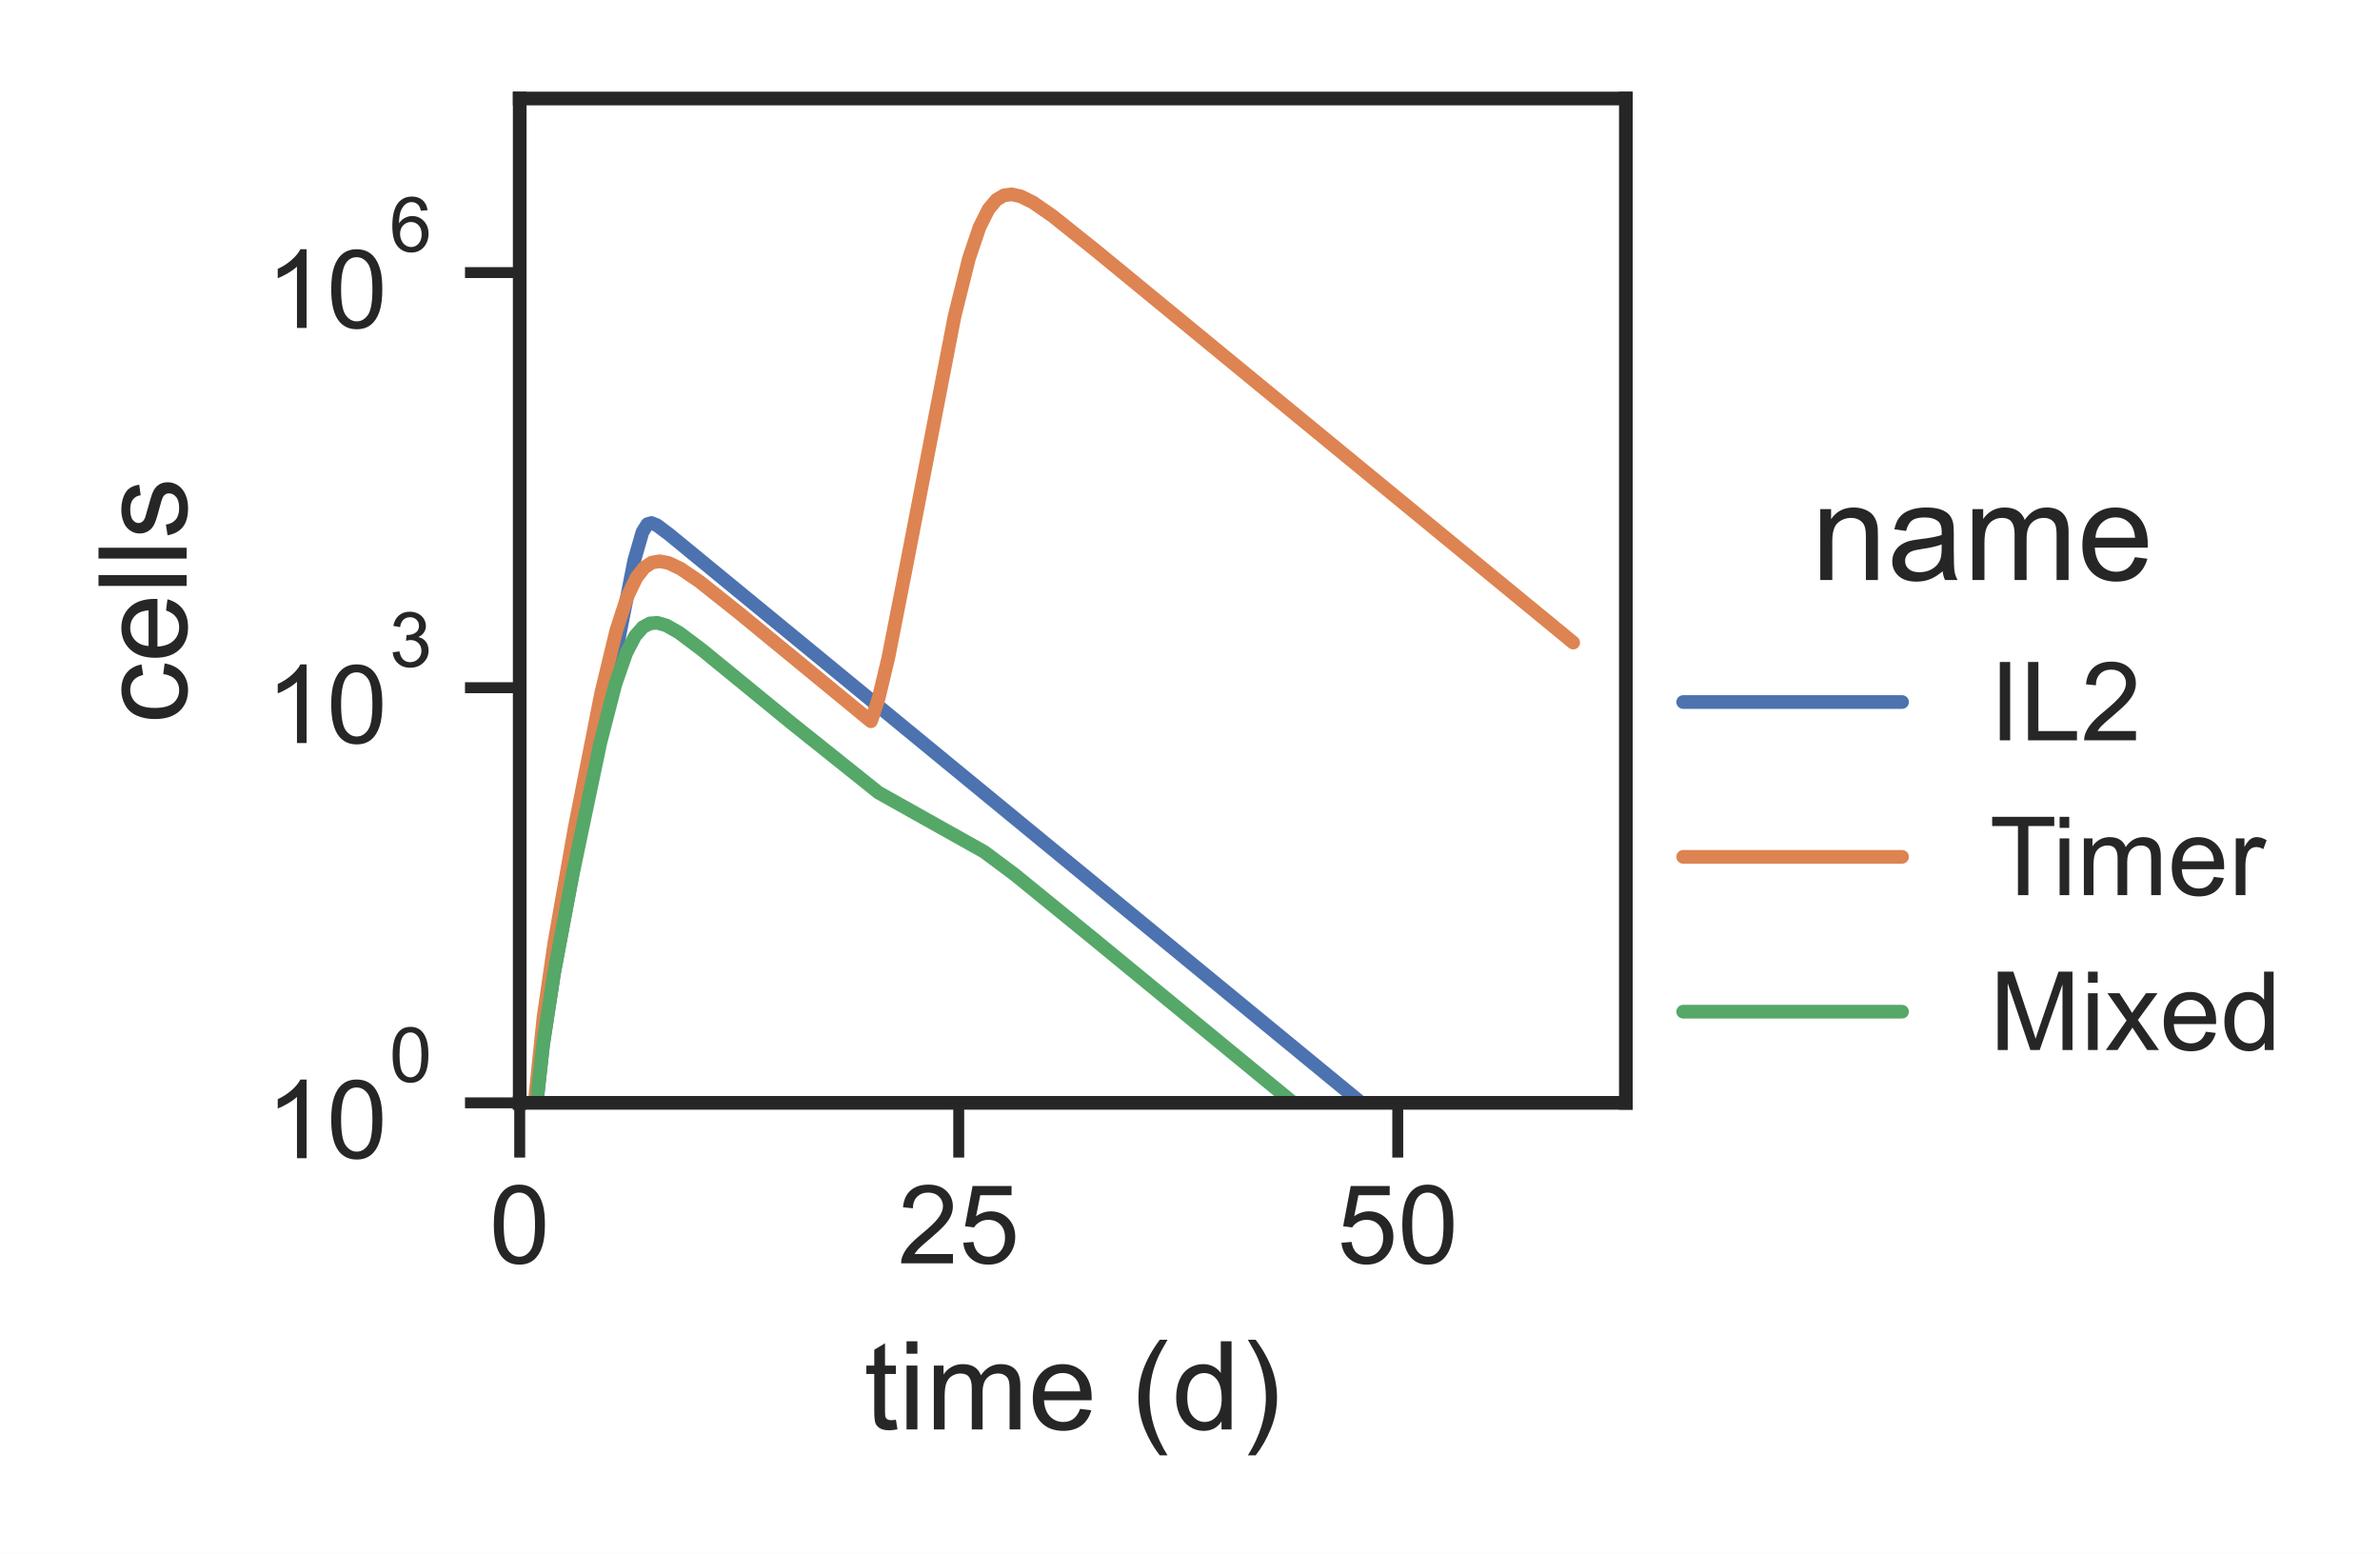
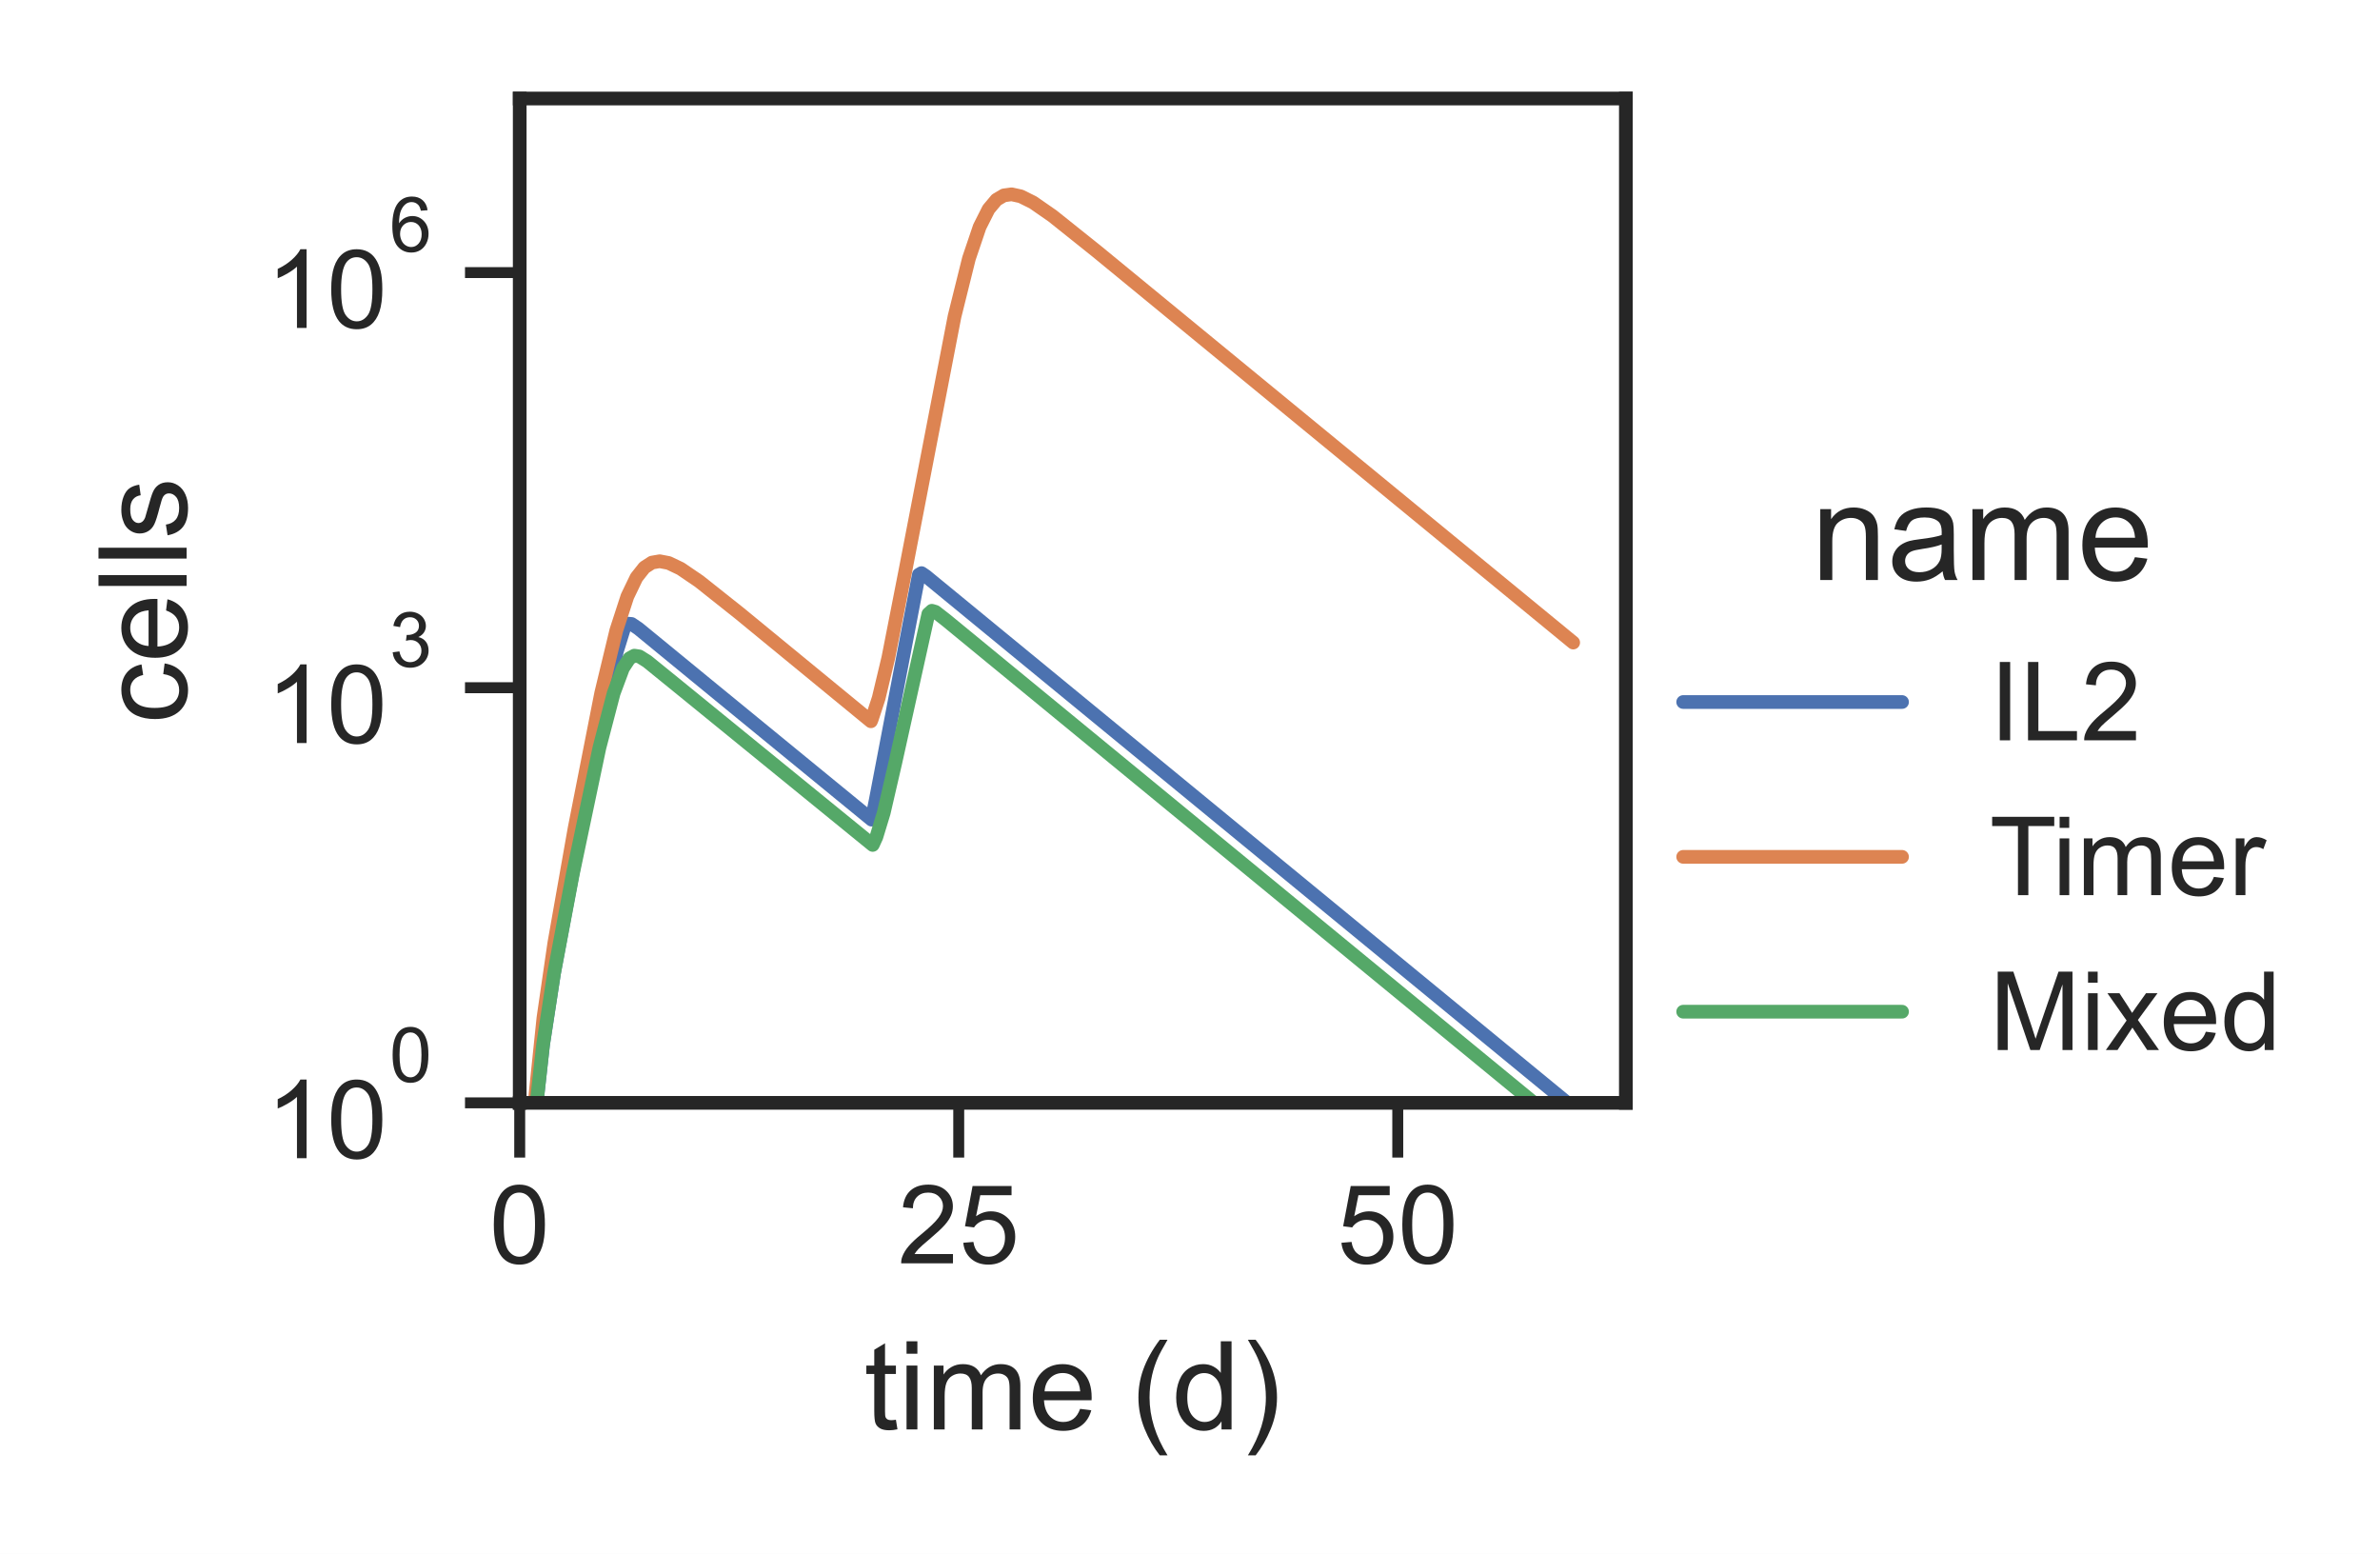
<svg xmlns="http://www.w3.org/2000/svg" xmlns:xlink="http://www.w3.org/1999/xlink" width="173.977pt" height="113.562pt" viewBox="0 0 173.977 113.562" version="1.1">
  <defs>
    <style type="text/css">*{stroke-linejoin: round; stroke-linecap: butt}</style>
  </defs>
  <g id="figure_1">
    <g id="patch_1">
      <path d="M 0 113.562  L 173.977 113.562  L 173.977 0  L 0 0  z " style="fill: #ffffff" />
    </g>
    <g id="axes_1">
      <g id="patch_2">
        <path d="M 37.991 80.6  L 118.85 80.6  L 118.85 7.2  L 37.991 7.2  z " style="fill: #ffffff" />
      </g>
      <g id="matplotlib.axis_1">
        <g id="xtick_1">
          <g id="line2d_1">
            <defs>
-               <path id="m848ea790c8" d="M 0 0  L 0 4  " style="stroke: #262626; stroke-width: 0.8" />
-             </defs>
-             <g>
-               <use xlink:href="#m848ea790c8" x="37.991" y="80.6" style="fill: #262626; stroke: #262626; stroke-width: 0.8" />
+               <path id="m6819cfc790" d="M 0 0  L 0 4  " style="stroke: #262626; stroke-width: 0.8" />
+             </defs>
+             <g>
+               <use xlink:href="#m6819cfc790" x="37.991" y="80.6" style="fill: #262626; stroke: #262626; stroke-width: 0.8" />
            </g>
          </g>
          <g id="text_1">
            <g style="fill: #262626" transform="translate(35.76641 92.32625)scale(0.08 -0.08)">
              <defs>
                <path id="ArialMT-30" d="M 266 2259  Q 266 3072 433 3567  Q 600 4063 929 4331  Q 1259 4600 1759 4600  Q 2128 4600 2406 4451  Q 2684 4303 2865 4023  Q 3047 3744 3150 3342  Q 3253 2941 3253 2259  Q 3253 1453 3087 958  Q 2922 463 2592 192  Q 2263 -78 1759 -78  Q 1097 -78 719 397  Q 266 969 266 2259  z M 844 2259  Q 844 1131 1108 757  Q 1372 384 1759 384  Q 2147 384 2411 759  Q 2675 1134 2675 2259  Q 2675 3391 2411 3762  Q 2147 4134 1753 4134  Q 1366 4134 1134 3806  Q 844 3388 844 2259  z " transform="scale(0.015625)" />
              </defs>
              <use xlink:href="#ArialMT-30" />
            </g>
          </g>
        </g>
        <g id="xtick_2">
          <g id="line2d_2">
            <g>
-               <use xlink:href="#m848ea790c8" x="70.083" y="80.6" style="fill: #262626; stroke: #262626; stroke-width: 0.8" />
+               <use xlink:href="#m6819cfc790" x="70.083" y="80.6" style="fill: #262626; stroke: #262626; stroke-width: 0.8" />
            </g>
          </g>
          <g id="text_2">
            <g style="fill: #262626" transform="translate(65.63442 92.32625)scale(0.08 -0.08)">
              <defs>
                <path id="ArialMT-32" d="M 3222 541  L 3222 0  L 194 0  Q 188 203 259 391  Q 375 700 629 1000  Q 884 1300 1366 1694  Q 2113 2306 2375 2664  Q 2638 3022 2638 3341  Q 2638 3675 2398 3904  Q 2159 4134 1775 4134  Q 1369 4134 1125 3890  Q 881 3647 878 3216  L 300 3275  Q 359 3922 746 4261  Q 1134 4600 1788 4600  Q 2447 4600 2831 4234  Q 3216 3869 3216 3328  Q 3216 3053 3103 2787  Q 2991 2522 2730 2228  Q 2469 1934 1863 1422  Q 1356 997 1212 845  Q 1069 694 975 541  L 3222 541  z " transform="scale(0.015625)" />
                <path id="ArialMT-35" d="M 266 1200  L 856 1250  Q 922 819 1161 601  Q 1400 384 1738 384  Q 2144 384 2425 690  Q 2706 997 2706 1503  Q 2706 1984 2436 2262  Q 2166 2541 1728 2541  Q 1456 2541 1237 2417  Q 1019 2294 894 2097  L 366 2166  L 809 4519  L 3088 4519  L 3088 3981  L 1259 3981  L 1013 2750  Q 1425 3038 1878 3038  Q 2478 3038 2890 2622  Q 3303 2206 3303 1553  Q 3303 931 2941 478  Q 2500 -78 1738 -78  Q 1113 -78 717 272  Q 322 622 266 1200  z " transform="scale(0.015625)" />
              </defs>
              <use xlink:href="#ArialMT-32" />
              <use xlink:href="#ArialMT-35" x="55.615" />
            </g>
          </g>
        </g>
        <g id="xtick_3">
          <g id="line2d_3">
            <g>
-               <use xlink:href="#m848ea790c8" x="102.176" y="80.6" style="fill: #262626; stroke: #262626; stroke-width: 0.8" />
+               <use xlink:href="#m6819cfc790" x="102.176" y="80.6" style="fill: #262626; stroke: #262626; stroke-width: 0.8" />
            </g>
          </g>
          <g id="text_3">
            <g style="fill: #262626" transform="translate(97.7268 92.32625)scale(0.08 -0.08)">
              <use xlink:href="#ArialMT-35" />
              <use xlink:href="#ArialMT-30" x="55.615" />
            </g>
          </g>
        </g>
        <g id="text_4">
          <g style="fill: #262626" transform="translate(63.17037 104.468)scale(0.09 -0.09)">
            <defs>
              <path id="ArialMT-74" d="M 1650 503  L 1731 6  Q 1494 -44 1306 -44  Q 1000 -44 831 53  Q 663 150 594 308  Q 525 466 525 972  L 525 2881  L 113 2881  L 113 3319  L 525 3319  L 525 4141  L 1084 4478  L 1084 3319  L 1650 3319  L 1650 2881  L 1084 2881  L 1084 941  Q 1084 700 1114 631  Q 1144 563 1211 522  Q 1278 481 1403 481  Q 1497 481 1650 503  z " transform="scale(0.015625)" />
              <path id="ArialMT-69" d="M 425 3934  L 425 4581  L 988 4581  L 988 3934  L 425 3934  z M 425 0  L 425 3319  L 988 3319  L 988 0  L 425 0  z " transform="scale(0.015625)" />
              <path id="ArialMT-6d" d="M 422 0  L 422 3319  L 925 3319  L 925 2853  Q 1081 3097 1340 3245  Q 1600 3394 1931 3394  Q 2300 3394 2536 3241  Q 2772 3088 2869 2813  Q 3263 3394 3894 3394  Q 4388 3394 4653 3120  Q 4919 2847 4919 2278  L 4919 0  L 4359 0  L 4359 2091  Q 4359 2428 4304 2576  Q 4250 2725 4106 2815  Q 3963 2906 3769 2906  Q 3419 2906 3187 2673  Q 2956 2441 2956 1928  L 2956 0  L 2394 0  L 2394 2156  Q 2394 2531 2256 2718  Q 2119 2906 1806 2906  Q 1569 2906 1367 2781  Q 1166 2656 1075 2415  Q 984 2175 984 1722  L 984 0  L 422 0  z " transform="scale(0.015625)" />
              <path id="ArialMT-65" d="M 2694 1069  L 3275 997  Q 3138 488 2766 206  Q 2394 -75 1816 -75  Q 1088 -75 661 373  Q 234 822 234 1631  Q 234 2469 665 2931  Q 1097 3394 1784 3394  Q 2450 3394 2872 2941  Q 3294 2488 3294 1666  Q 3294 1616 3291 1516  L 816 1516  Q 847 969 1125 678  Q 1403 388 1819 388  Q 2128 388 2347 550  Q 2566 713 2694 1069  z M 847 1978  L 2700 1978  Q 2663 2397 2488 2606  Q 2219 2931 1791 2931  Q 1403 2931 1139 2672  Q 875 2413 847 1978  z " transform="scale(0.015625)" />
              <path id="ArialMT-20" transform="scale(0.015625)" />
              <path id="ArialMT-28" d="M 1497 -1347  Q 1031 -759 709 28  Q 388 816 388 1659  Q 388 2403 628 3084  Q 909 3875 1497 4659  L 1900 4659  Q 1522 4009 1400 3731  Q 1209 3300 1100 2831  Q 966 2247 966 1656  Q 966 153 1900 -1347  L 1497 -1347  z " transform="scale(0.015625)" />
              <path id="ArialMT-64" d="M 2575 0  L 2575 419  Q 2259 -75 1647 -75  Q 1250 -75 917 144  Q 584 363 401 755  Q 219 1147 219 1656  Q 219 2153 384 2558  Q 550 2963 881 3178  Q 1213 3394 1622 3394  Q 1922 3394 2156 3267  Q 2391 3141 2538 2938  L 2538 4581  L 3097 4581  L 3097 0  L 2575 0  z M 797 1656  Q 797 1019 1065 703  Q 1334 388 1700 388  Q 2069 388 2326 689  Q 2584 991 2584 1609  Q 2584 2291 2321 2609  Q 2059 2928 1675 2928  Q 1300 2928 1048 2622  Q 797 2316 797 1656  z " transform="scale(0.015625)" />
              <path id="ArialMT-29" d="M 791 -1347  L 388 -1347  Q 1322 153 1322 1656  Q 1322 2244 1188 2822  Q 1081 3291 891 3722  Q 769 4003 388 4659  L 791 4659  Q 1378 3875 1659 3084  Q 1900 2403 1900 1659  Q 1900 816 1576 28  Q 1253 -759 791 -1347  z " transform="scale(0.015625)" />
            </defs>
            <use xlink:href="#ArialMT-74" />
            <use xlink:href="#ArialMT-69" x="27.783" />
            <use xlink:href="#ArialMT-6d" x="50" />
            <use xlink:href="#ArialMT-65" x="133.301" />
            <use xlink:href="#ArialMT-20" x="188.916" />
            <use xlink:href="#ArialMT-28" x="216.699" />
            <use xlink:href="#ArialMT-64" x="250" />
            <use xlink:href="#ArialMT-29" x="305.615" />
          </g>
        </g>
      </g>
      <g id="matplotlib.axis_2">
        <g id="ytick_1">
          <g id="line2d_4">
            <defs>
-               <path id="mcb3d58c9c1" d="M 0 0  L -4 0  " style="stroke: #262626; stroke-width: 0.8" />
-             </defs>
-             <g>
-               <use xlink:href="#mcb3d58c9c1" x="37.991" y="80.6" style="fill: #262626; stroke: #262626; stroke-width: 0.8" />
+               <path id="m548bc4e34b" d="M 0 0  L -4 0  " style="stroke: #262626; stroke-width: 0.8" />
+             </defs>
+             <g>
+               <use xlink:href="#m548bc4e34b" x="37.991" y="80.6" style="fill: #262626; stroke: #262626; stroke-width: 0.8" />
            </g>
          </g>
          <g id="text_5">
            <g style="fill: #262626" transform="translate(19.43078 84.725)scale(0.08 -0.08)">
              <defs>
                <path id="ArialMT-31" d="M 2384 0  L 1822 0  L 1822 3584  Q 1619 3391 1289 3197  Q 959 3003 697 2906  L 697 3450  Q 1169 3672 1522 3987  Q 1875 4303 2022 4600  L 2384 4600  L 2384 0  z " transform="scale(0.015625)" />
              </defs>
              <use xlink:href="#ArialMT-31" transform="translate(0 0.99375)" />
              <use xlink:href="#ArialMT-30" transform="translate(55.61523 0.99375)" />
              <use xlink:href="#ArialMT-30" transform="translate(112.9728 70.6875)scale(0.7)" />
            </g>
          </g>
        </g>
        <g id="ytick_2">
          <g id="line2d_5">
            <g>
-               <use xlink:href="#mcb3d58c9c1" x="37.991" y="50.26" style="fill: #262626; stroke: #262626; stroke-width: 0.8" />
+               <use xlink:href="#m548bc4e34b" x="37.991" y="50.26" style="fill: #262626; stroke: #262626; stroke-width: 0.8" />
            </g>
          </g>
          <g id="text_6">
-             <g style="fill: #262626" transform="translate(19.43078 54.38517)scale(0.08 -0.08)">
+             <g style="fill: #262626" transform="translate(19.43078 54.38478)scale(0.08 -0.08)">
              <defs>
                <path id="ArialMT-33" d="M 269 1209  L 831 1284  Q 928 806 1161 595  Q 1394 384 1728 384  Q 2125 384 2398 659  Q 2672 934 2672 1341  Q 2672 1728 2419 1979  Q 2166 2231 1775 2231  Q 1616 2231 1378 2169  L 1441 2663  Q 1497 2656 1531 2656  Q 1891 2656 2178 2843  Q 2466 3031 2466 3422  Q 2466 3731 2256 3934  Q 2047 4138 1716 4138  Q 1388 4138 1169 3931  Q 950 3725 888 3313  L 325 3413  Q 428 3978 793 4289  Q 1159 4600 1703 4600  Q 2078 4600 2393 4439  Q 2709 4278 2876 4000  Q 3044 3722 3044 3409  Q 3044 3113 2884 2869  Q 2725 2625 2413 2481  Q 2819 2388 3044 2092  Q 3269 1797 3269 1353  Q 3269 753 2831 336  Q 2394 -81 1725 -81  Q 1122 -81 723 278  Q 325 638 269 1209  z " transform="scale(0.015625)" />
              </defs>
              <use xlink:href="#ArialMT-31" transform="translate(0 0.99375)" />
              <use xlink:href="#ArialMT-30" transform="translate(55.61523 0.99375)" />
              <use xlink:href="#ArialMT-33" transform="translate(112.9728 70.6875)scale(0.7)" />
            </g>
          </g>
        </g>
        <g id="ytick_3">
          <g id="line2d_6">
            <g>
-               <use xlink:href="#mcb3d58c9c1" x="37.991" y="19.92" style="fill: #262626; stroke: #262626; stroke-width: 0.8" />
+               <use xlink:href="#m548bc4e34b" x="37.991" y="19.92" style="fill: #262626; stroke: #262626; stroke-width: 0.8" />
            </g>
          </g>
          <g id="text_7">
-             <g style="fill: #262626" transform="translate(19.43078 24.04534)scale(0.08 -0.08)">
+             <g style="fill: #262626" transform="translate(19.43078 24.04456)scale(0.08 -0.08)">
              <defs>
                <path id="ArialMT-36" d="M 3184 3459  L 2625 3416  Q 2550 3747 2413 3897  Q 2184 4138 1850 4138  Q 1581 4138 1378 3988  Q 1113 3794 959 3422  Q 806 3050 800 2363  Q 1003 2672 1297 2822  Q 1591 2972 1913 2972  Q 2475 2972 2870 2558  Q 3266 2144 3266 1488  Q 3266 1056 3080 686  Q 2894 316 2569 119  Q 2244 -78 1831 -78  Q 1128 -78 684 439  Q 241 956 241 2144  Q 241 3472 731 4075  Q 1159 4600 1884 4600  Q 2425 4600 2770 4297  Q 3116 3994 3184 3459  z M 888 1484  Q 888 1194 1011 928  Q 1134 663 1356 523  Q 1578 384 1822 384  Q 2178 384 2434 671  Q 2691 959 2691 1453  Q 2691 1928 2437 2201  Q 2184 2475 1800 2475  Q 1419 2475 1153 2201  Q 888 1928 888 1484  z " transform="scale(0.015625)" />
              </defs>
              <use xlink:href="#ArialMT-31" transform="translate(0 0.99375)" />
              <use xlink:href="#ArialMT-30" transform="translate(55.61523 0.99375)" />
              <use xlink:href="#ArialMT-36" transform="translate(112.9728 70.6875)scale(0.7)" />
            </g>
          </g>
        </g>
        <g id="text_8">
          <g style="fill: #262626" transform="translate(13.64203 52.90211)rotate(-90)scale(0.09 -0.09)">
            <defs>
              <path id="ArialMT-63" d="M 2588 1216  L 3141 1144  Q 3050 572 2676 248  Q 2303 -75 1759 -75  Q 1078 -75 664 370  Q 250 816 250 1647  Q 250 2184 428 2587  Q 606 2991 970 3192  Q 1334 3394 1763 3394  Q 2303 3394 2647 3120  Q 2991 2847 3088 2344  L 2541 2259  Q 2463 2594 2264 2762  Q 2066 2931 1784 2931  Q 1359 2931 1093 2626  Q 828 2322 828 1663  Q 828 994 1084 691  Q 1341 388 1753 388  Q 2084 388 2306 591  Q 2528 794 2588 1216  z " transform="scale(0.015625)" />
              <path id="ArialMT-6c" d="M 409 0  L 409 4581  L 972 4581  L 972 0  L 409 0  z " transform="scale(0.015625)" />
              <path id="ArialMT-73" d="M 197 991  L 753 1078  Q 800 744 1014 566  Q 1228 388 1613 388  Q 2000 388 2187 545  Q 2375 703 2375 916  Q 2375 1106 2209 1216  Q 2094 1291 1634 1406  Q 1016 1563 777 1677  Q 538 1791 414 1992  Q 291 2194 291 2438  Q 291 2659 392 2848  Q 494 3038 669 3163  Q 800 3259 1026 3326  Q 1253 3394 1513 3394  Q 1903 3394 2198 3281  Q 2494 3169 2634 2976  Q 2775 2784 2828 2463  L 2278 2388  Q 2241 2644 2061 2787  Q 1881 2931 1553 2931  Q 1166 2931 1000 2803  Q 834 2675 834 2503  Q 834 2394 903 2306  Q 972 2216 1119 2156  Q 1203 2125 1616 2013  Q 2213 1853 2448 1751  Q 2684 1650 2818 1456  Q 2953 1263 2953 975  Q 2953 694 2789 445  Q 2625 197 2315 61  Q 2006 -75 1616 -75  Q 969 -75 630 194  Q 291 463 197 991  z " transform="scale(0.015625)" />
            </defs>
            <use xlink:href="#ArialMT-63" />
            <use xlink:href="#ArialMT-65" x="50" />
            <use xlink:href="#ArialMT-6c" x="105.615" />
            <use xlink:href="#ArialMT-6c" x="127.832" />
            <use xlink:href="#ArialMT-73" x="150.049" />
          </g>
        </g>
      </g>
      <g id="PolyCollection_1">
        <defs>
-           <path id="mb08a5c6ad1" d="M 63.665 -62.4  L 63.665 -62.389  L 63.665 -62.4  L 63.665 -62.4  z " style="stroke: #4c72b0; stroke-opacity: 0.2; stroke-width: 0.24" />
+           <path id="mfc391d7204" d="M 63.665 -53.672  L 63.665 -53.661  L 63.665 -53.672  L 63.665 -53.672  z " style="stroke: #4c72b0; stroke-opacity: 0.2; stroke-width: 0.24" />
        </defs>
-         <g clip-path="url(#pf086598f70)">
-           <use xlink:href="#mb08a5c6ad1" x="0" y="113.562" style="fill: #4c72b0; fill-opacity: 0.2; stroke: #4c72b0; stroke-opacity: 0.2; stroke-width: 0.24" />
+         <g clip-path="url(#p851b0c6162)">
+           <use xlink:href="#mfc391d7204" x="0" y="113.562" style="fill: #4c72b0; fill-opacity: 0.2; stroke: #4c72b0; stroke-opacity: 0.2; stroke-width: 0.24" />
        </g>
      </g>
      <g id="PolyCollection_2">
        <defs>
-           <path id="mec70984470" d="M 63.665 -60.854  L 63.665 -60.844  L 63.665 -60.854  L 63.665 -60.854  z " style="stroke: #dd8452; stroke-opacity: 0.2; stroke-width: 0.24" />
+           <path id="m740ef45f39" d="M 63.665 -60.855  L 63.665 -60.844  L 63.665 -60.855  L 63.665 -60.855  z " style="stroke: #dd8452; stroke-opacity: 0.2; stroke-width: 0.24" />
        </defs>
-         <g clip-path="url(#pf086598f70)">
-           <use xlink:href="#mec70984470" x="0" y="113.562" style="fill: #dd8452; fill-opacity: 0.2; stroke: #dd8452; stroke-opacity: 0.2; stroke-width: 0.24" />
+         <g clip-path="url(#p851b0c6162)">
+           <use xlink:href="#m740ef45f39" x="0" y="113.562" style="fill: #dd8452; fill-opacity: 0.2; stroke: #dd8452; stroke-opacity: 0.2; stroke-width: 0.24" />
        </g>
      </g>
      <g id="PolyCollection_3">
        <defs>
-           <path id="m46a3038420" d="M 63.665 -55.949  L 63.665 -55.939  L 63.665 -55.949  L 63.665 -55.949  z " style="stroke: #55a868; stroke-opacity: 0.2; stroke-width: 0.24" />
+           <path id="mcb1ffe80cb" d="M 63.665 -51.819  L 63.665 -51.809  L 63.665 -51.819  L 63.665 -51.819  z " style="stroke: #55a868; stroke-opacity: 0.2; stroke-width: 0.24" />
        </defs>
-         <g clip-path="url(#pf086598f70)">
-           <use xlink:href="#m46a3038420" x="0" y="113.562" style="fill: #55a868; fill-opacity: 0.2; stroke: #55a868; stroke-opacity: 0.2; stroke-width: 0.24" />
+         <g clip-path="url(#p851b0c6162)">
+           <use xlink:href="#mcb1ffe80cb" x="0" y="113.562" style="fill: #55a868; fill-opacity: 0.2; stroke: #55a868; stroke-opacity: 0.2; stroke-width: 0.24" />
        </g>
      </g>
      <g id="line2d_7">
-         <path d="M 38.118 114.562  L 38.35 97.624  L 38.684 87.922  L 39.108 81.7  L 39.698 76.353  L 40.507 71.069  L 42.022 62.939  L 46.36 40.977  L 46.964 38.881  L 47.323 38.312  L 47.618 38.222  L 48.004 38.374  L 48.915 39.056  L 59.775 47.969  L 115 93.327  L 115 93.327  " clip-path="url(#pf086598f70)" style="fill: none; stroke: #4c72b0; stroke-linecap: round" />
+         <path d="M 38.118 114.562  L 38.35 97.624  L 38.684 87.922  L 39.108 81.7  L 39.698 76.35  L 40.507 71.067  L 42.022 62.946  L 45.09 47.618  L 45.616 45.917  L 45.911 45.579  L 46.168 45.601  L 46.669 45.94  L 51.765 50.119  L 63.716 59.903  L 63.742 59.839  L 64.011 58.493  L 67.169 41.997  L 67.362 41.886  L 67.683 42.105  L 83.588 55.165  L 115 80.96  L 115 80.96  " clip-path="url(#p851b0c6162)" style="fill: none; stroke: #4c72b0; stroke-linecap: round" />
      </g>
      <g id="line2d_8">
-         <path d="M 38.118 114.562  L 38.35 97.436  L 38.697 87.048  L 39.146 79.981  L 39.724 74.387  L 40.52 68.922  L 41.996 60.569  L 43.947 50.652  L 45.051 46.075  L 45.86 43.591  L 46.527 42.206  L 47.105 41.474  L 47.657 41.116  L 48.222 41.018  L 48.877 41.143  L 49.749 41.559  L 51.11 42.485  L 54.05 44.819  L 63.665 52.713  L 63.716 52.594  L 64.23 51.025  L 64.936 48.07  L 66.181 41.726  L 69.775 23.13  L 70.828 18.895  L 71.611 16.582  L 72.265 15.286  L 72.843 14.598  L 73.382 14.279  L 73.947 14.202  L 74.615 14.348  L 75.513 14.794  L 76.938 15.783  L 80.173 18.368  L 115 46.961  L 115 46.961  " clip-path="url(#pf086598f70)" style="fill: none; stroke: #dd8452; stroke-linecap: round" />
+         <path d="M 38.118 114.562  L 38.35 97.436  L 38.697 87.048  L 39.146 79.981  L 39.724 74.387  L 40.52 68.922  L 41.996 60.569  L 43.947 50.652  L 45.051 46.074  L 45.86 43.59  L 46.527 42.205  L 47.105 41.473  L 47.657 41.116  L 48.222 41.018  L 48.877 41.143  L 49.749 41.559  L 51.11 42.485  L 54.05 44.819  L 63.665 52.713  L 63.716 52.594  L 64.23 51.025  L 64.936 48.07  L 66.181 41.726  L 69.775 23.129  L 70.828 18.894  L 71.611 16.581  L 72.265 15.285  L 72.843 14.597  L 73.382 14.279  L 73.947 14.201  L 74.615 14.347  L 75.513 14.793  L 76.938 15.782  L 80.173 18.367  L 115 46.961  L 115 46.961  " clip-path="url(#p851b0c6162)" style="fill: none; stroke: #dd8452; stroke-linecap: round" />
      </g>
      <g id="line2d_9">
-         <path d="M 38.118 114.562  L 38.35 97.624  L 38.684 87.922  L 39.108 81.701  L 39.698 76.359  L 40.494 71.171  L 41.868 63.892  L 43.883 54.294  L 44.987 49.999  L 45.783 47.716  L 46.425 46.484  L 46.989 45.84  L 47.516 45.559  L 48.055 45.519  L 48.71 45.708  L 49.634 46.233  L 51.29 47.475  L 57.811 52.806  L 64.217 57.925  L 71.945 62.255  L 74.165 63.91  L 79.852 68.541  L 115 97.402  L 115 97.402  " clip-path="url(#pf086598f70)" style="fill: none; stroke: #55a868; stroke-linecap: round" />
+         <path d="M 38.118 114.562  L 38.35 97.624  L 38.684 87.922  L 39.108 81.7  L 39.698 76.356  L 40.494 71.169  L 41.868 63.897  L 43.819 54.639  L 44.859 50.661  L 45.539 48.836  L 46.014 48.113  L 46.373 47.917  L 46.733 47.973  L 47.31 48.334  L 49.66 50.242  L 63.793 61.751  L 63.806 61.735  L 64.063 61.171  L 64.602 59.4  L 65.436 55.791  L 67.862 44.868  L 68.119 44.636  L 68.376 44.713  L 69.133 45.301  L 115 82.965  L 115 82.965  " clip-path="url(#p851b0c6162)" style="fill: none; stroke: #55a868; stroke-linecap: round" />
      </g>
      <g id="line2d_10" />
      <g id="line2d_11" />
      <g id="line2d_12" />
      <g id="patch_3">
        <path d="M 37.991 80.6  L 37.991 7.2  " style="fill: none; stroke: #262626; stroke-linejoin: miter; stroke-linecap: square" />
      </g>
      <g id="patch_4">
        <path d="M 118.85 80.6  L 118.85 7.2  " style="fill: none; stroke: #262626; stroke-linejoin: miter; stroke-linecap: square" />
      </g>
      <g id="patch_5">
        <path d="M 37.991 80.6  L 118.85 80.6  " style="fill: none; stroke: #262626; stroke-linejoin: miter; stroke-linecap: square" />
      </g>
      <g id="patch_6">
        <path d="M 37.991 7.2  L 118.85 7.2  " style="fill: none; stroke: #262626; stroke-linejoin: miter; stroke-linecap: square" />
      </g>
    </g>
    <g id="legend_1">
      <g id="text_9">
        <g style="fill: #262626" transform="translate(132.4018 42.39187)scale(0.1 -0.1)">
          <defs>
            <path id="ArialMT-6e" d="M 422 0  L 422 3319  L 928 3319  L 928 2847  Q 1294 3394 1984 3394  Q 2284 3394 2536 3286  Q 2788 3178 2913 3003  Q 3038 2828 3088 2588  Q 3119 2431 3119 2041  L 3119 0  L 2556 0  L 2556 2019  Q 2556 2363 2490 2533  Q 2425 2703 2258 2804  Q 2091 2906 1866 2906  Q 1506 2906 1245 2678  Q 984 2450 984 1813  L 984 0  L 422 0  z " transform="scale(0.015625)" />
            <path id="ArialMT-61" d="M 2588 409  Q 2275 144 1986 34  Q 1697 -75 1366 -75  Q 819 -75 525 192  Q 231 459 231 875  Q 231 1119 342 1320  Q 453 1522 633 1644  Q 813 1766 1038 1828  Q 1203 1872 1538 1913  Q 2219 1994 2541 2106  Q 2544 2222 2544 2253  Q 2544 2597 2384 2738  Q 2169 2928 1744 2928  Q 1347 2928 1158 2789  Q 969 2650 878 2297  L 328 2372  Q 403 2725 575 2942  Q 747 3159 1072 3276  Q 1397 3394 1825 3394  Q 2250 3394 2515 3294  Q 2781 3194 2906 3042  Q 3031 2891 3081 2659  Q 3109 2516 3109 2141  L 3109 1391  Q 3109 606 3145 398  Q 3181 191 3288 0  L 2700 0  Q 2613 175 2588 409  z M 2541 1666  Q 2234 1541 1622 1453  Q 1275 1403 1131 1340  Q 988 1278 909 1158  Q 831 1038 831 891  Q 831 666 1001 516  Q 1172 366 1500 366  Q 1825 366 2078 508  Q 2331 650 2450 897  Q 2541 1088 2541 1459  L 2541 1666  z " transform="scale(0.015625)" />
          </defs>
          <use xlink:href="#ArialMT-6e" />
          <use xlink:href="#ArialMT-61" x="55.615" />
          <use xlink:href="#ArialMT-6d" x="111.23" />
          <use xlink:href="#ArialMT-65" x="194.531" />
        </g>
      </g>
      <g id="line2d_13">
        <path d="M 123.039 51.306  L 131.039 51.306  L 139.039 51.306  " style="fill: none; stroke: #4c72b0; stroke-linecap: round" />
      </g>
      <g id="text_10">
        <g style="fill: #262626" transform="translate(145.4387 54.10563)scale(0.08 -0.08)">
          <defs>
            <path id="ArialMT-49" d="M 597 0  L 597 4581  L 1203 4581  L 1203 0  L 597 0  z " transform="scale(0.015625)" />
            <path id="ArialMT-4c" d="M 469 0  L 469 4581  L 1075 4581  L 1075 541  L 3331 541  L 3331 0  L 469 0  z " transform="scale(0.015625)" />
          </defs>
          <use xlink:href="#ArialMT-49" />
          <use xlink:href="#ArialMT-4c" x="27.783" />
          <use xlink:href="#ArialMT-32" x="83.398" />
        </g>
      </g>
      <g id="line2d_14">
        <path d="M 123.039 62.622  L 131.039 62.622  L 139.039 62.622  " style="fill: none; stroke: #dd8452; stroke-linecap: round" />
      </g>
      <g id="text_11">
        <g style="fill: #262626" transform="translate(145.4387 65.42188)scale(0.08 -0.08)">
          <defs>
            <path id="ArialMT-54" d="M 1659 0  L 1659 4041  L 150 4041  L 150 4581  L 3781 4581  L 3781 4041  L 2266 4041  L 2266 0  L 1659 0  z " transform="scale(0.015625)" />
            <path id="ArialMT-72" d="M 416 0  L 416 3319  L 922 3319  L 922 2816  Q 1116 3169 1280 3281  Q 1444 3394 1641 3394  Q 1925 3394 2219 3213  L 2025 2691  Q 1819 2813 1613 2813  Q 1428 2813 1281 2702  Q 1134 2591 1072 2394  Q 978 2094 978 1738  L 978 0  L 416 0  z " transform="scale(0.015625)" />
          </defs>
          <use xlink:href="#ArialMT-54" />
          <use xlink:href="#ArialMT-69" x="57.334" />
          <use xlink:href="#ArialMT-6d" x="79.551" />
          <use xlink:href="#ArialMT-65" x="162.852" />
          <use xlink:href="#ArialMT-72" x="218.467" />
        </g>
      </g>
      <g id="line2d_15">
        <path d="M 123.039 73.938  L 131.039 73.938  L 139.039 73.938  " style="fill: none; stroke: #55a868; stroke-linecap: round" />
      </g>
      <g id="text_12">
        <g style="fill: #262626" transform="translate(145.4387 76.73812)scale(0.08 -0.08)">
          <defs>
            <path id="ArialMT-4d" d="M 475 0  L 475 4581  L 1388 4581  L 2472 1338  Q 2622 884 2691 659  Q 2769 909 2934 1394  L 4031 4581  L 4847 4581  L 4847 0  L 4263 0  L 4263 3834  L 2931 0  L 2384 0  L 1059 3900  L 1059 0  L 475 0  z " transform="scale(0.015625)" />
            <path id="ArialMT-78" d="M 47 0  L 1259 1725  L 138 3319  L 841 3319  L 1350 2541  Q 1494 2319 1581 2169  Q 1719 2375 1834 2534  L 2394 3319  L 3066 3319  L 1919 1756  L 3153 0  L 2463 0  L 1781 1031  L 1600 1309  L 728 0  L 47 0  z " transform="scale(0.015625)" />
          </defs>
          <use xlink:href="#ArialMT-4d" />
          <use xlink:href="#ArialMT-69" x="83.301" />
          <use xlink:href="#ArialMT-78" x="105.518" />
          <use xlink:href="#ArialMT-65" x="155.518" />
          <use xlink:href="#ArialMT-64" x="211.133" />
        </g>
      </g>
    </g>
  </g>
  <defs>
-     <clipPath id="pf086598f70">
+     <clipPath id="p851b0c6162">
      <rect x="37.991" y="7.2" width="80.859" height="73.4" />
    </clipPath>
  </defs>
</svg>
